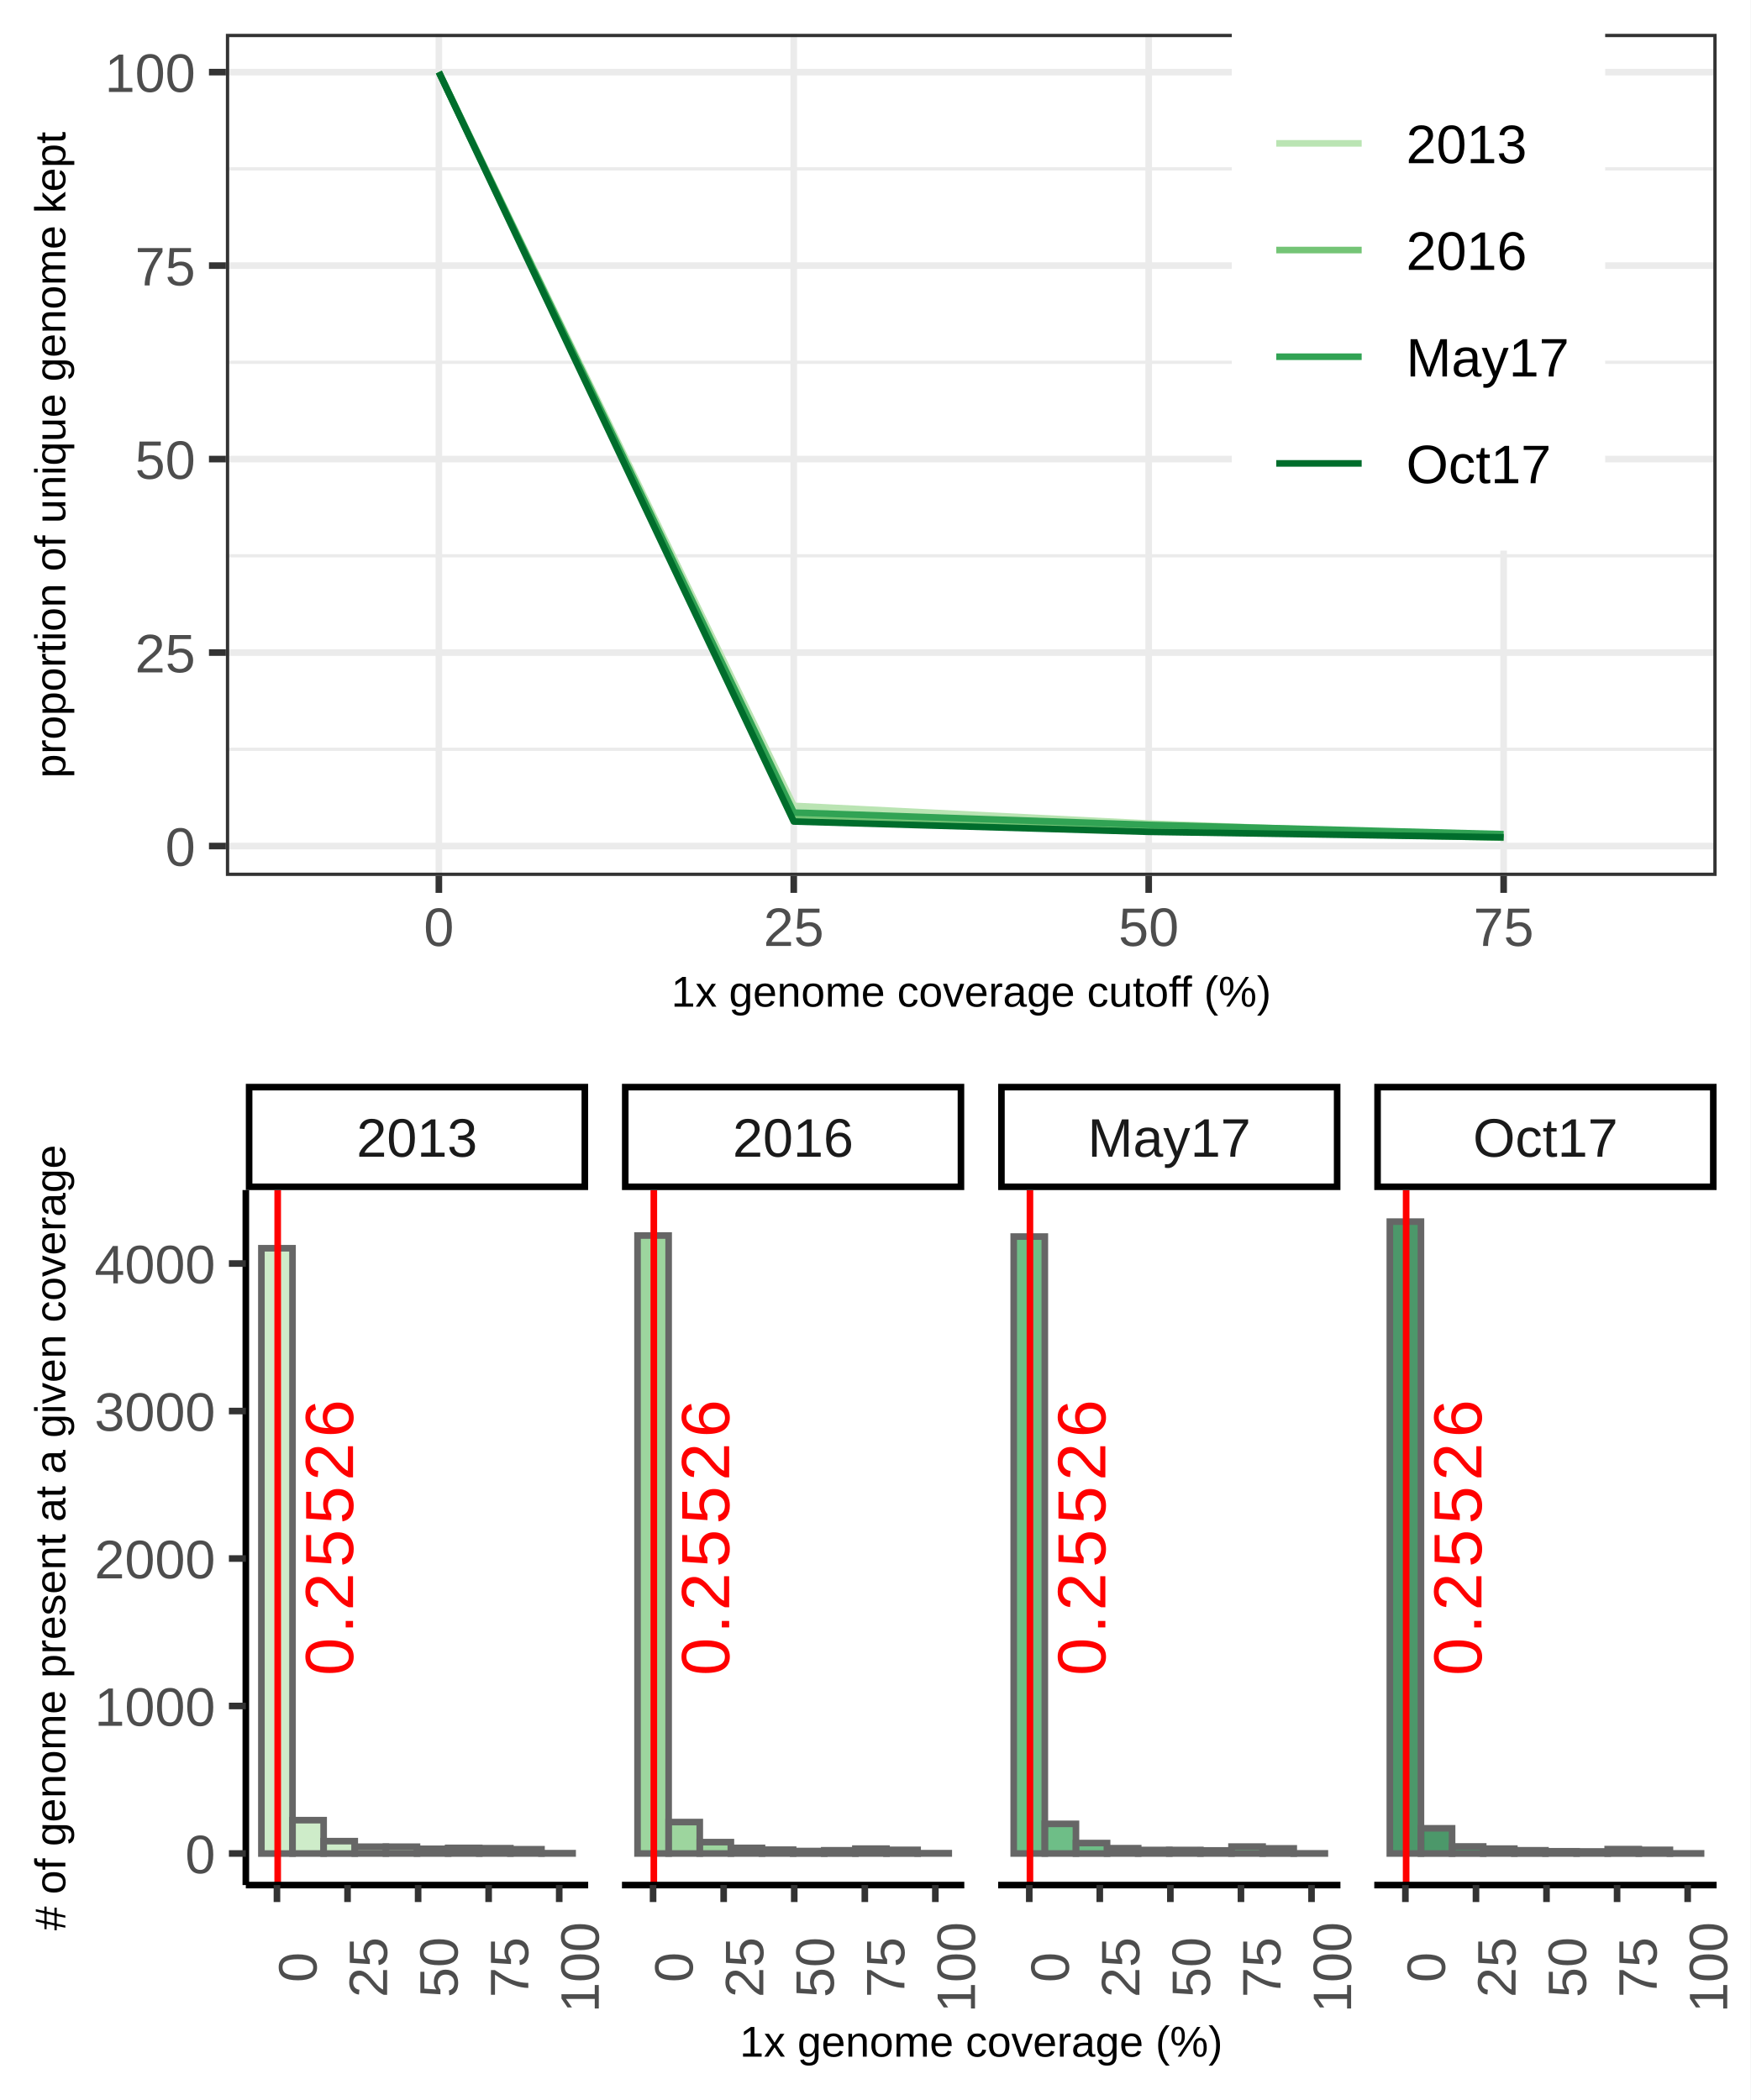
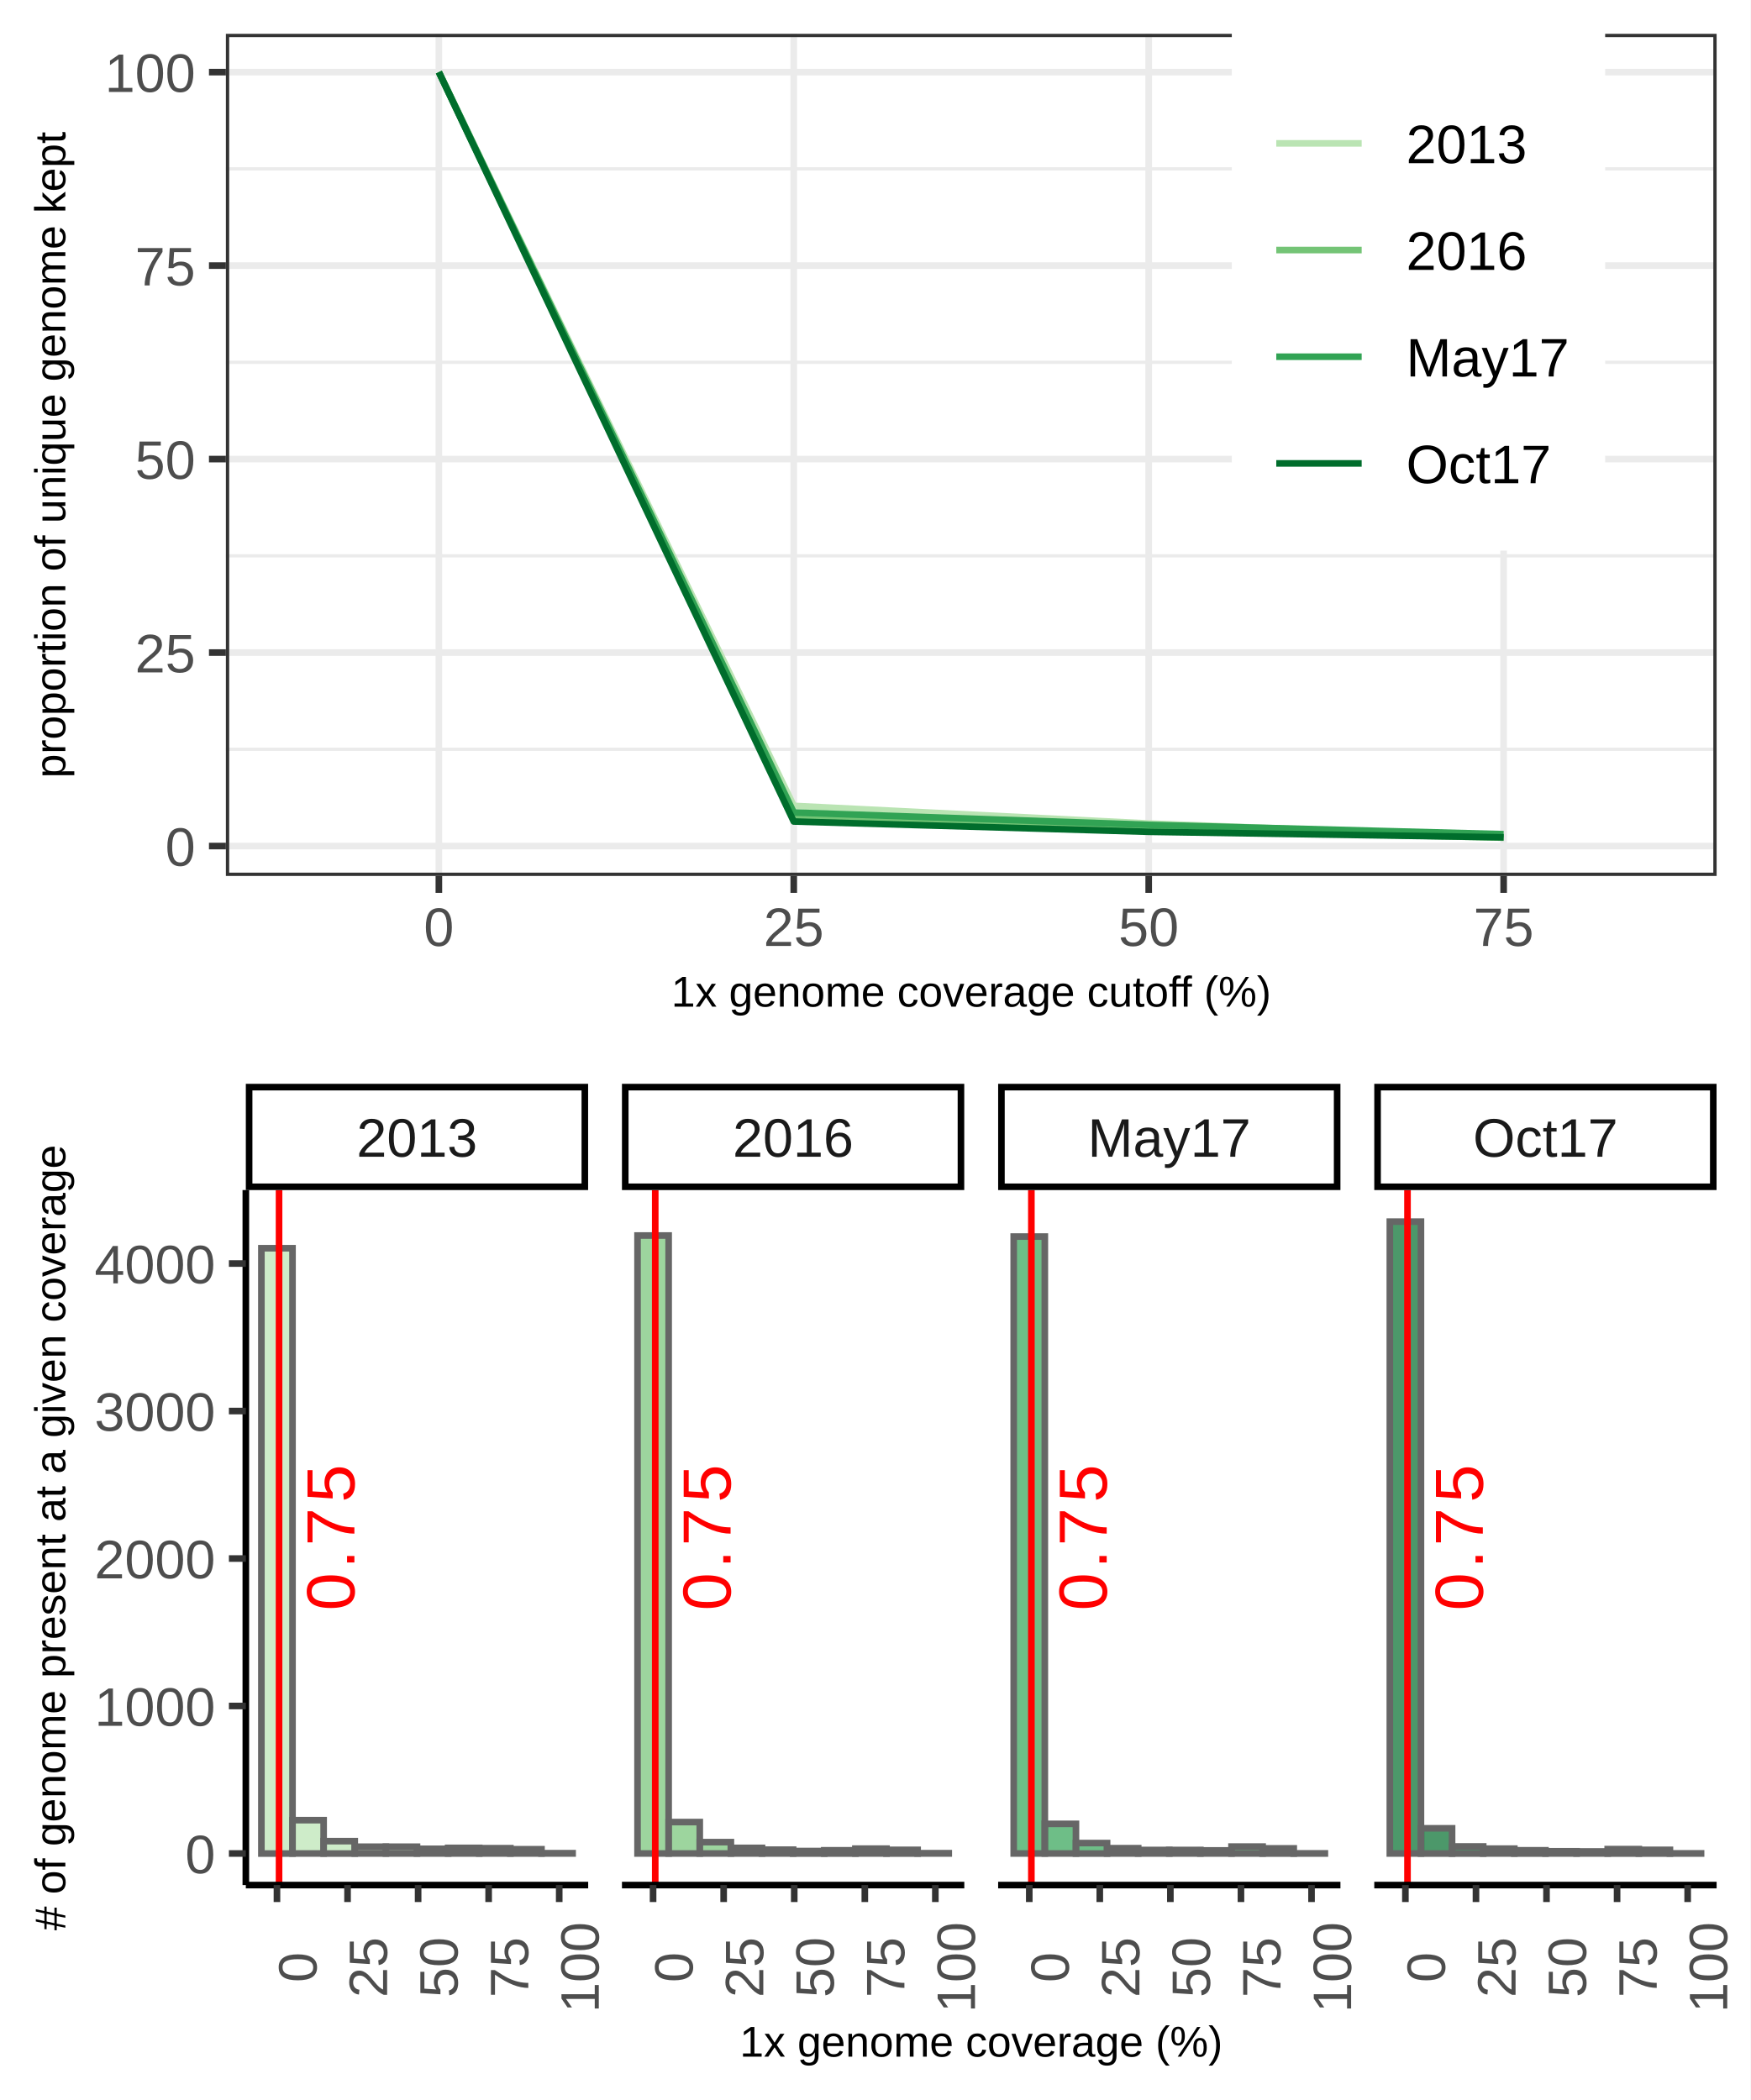
<svg xmlns="http://www.w3.org/2000/svg" class="svglite" width="283.46pt" height="340.16pt" viewBox="0 0 283.46 340.16">
  <defs>
    <style type="text/css">
    .svglite line, .svglite polyline, .svglite polygon, .svglite path, .svglite rect, .svglite circle {
      fill: none;
      stroke: #000000;
      stroke-linecap: round;
      stroke-linejoin: round;
      stroke-miterlimit: 10.00;
    }
    .svglite text {
      white-space: pre;
    }
  </style>
  </defs>
  <rect width="100%" height="100%" style="stroke: none; fill: none;" />
  <defs>
    <clipPath id="cpMC4wMHwyODMuNDZ8MC4wMHwzNDAuMTY=">
      <rect x="0.00" y="0.00" width="283.46" height="340.16" />
    </clipPath>
  </defs>
  <g clip-path="url(#cpMC4wMHwyODMuNDZ8MC4wMHwzNDAuMTY=)">
</g>
  <defs>
    <clipPath id="cpMC4wMHwyODMuNDZ8MC4wMHwxNzAuMDg=">
      <rect x="0" y="0.00" width="283.46" height="170.08" />
    </clipPath>
  </defs>
  <g clip-path="url(#cpMC4wMHwyODMuNDZ8MC4wMHwxNzAuMDg=)">
    <rect x="0" y="-0" width="283.46" height="170.08" style="stroke-width: 1.07; stroke: #FFFFFF; fill: #FFFFFF;" />
  </g>
  <g clip-path="url(#cpMC4wMHwyODMuNDZ8MC4wMHwzNDAuMTY=)">
</g>
  <defs>
    <clipPath id="cpMzYuNTh8Mjc3Ljk5fDUuNDh8MTQxLjg5">
      <rect x="36.58" y="5.48" width="241.41" height="136.41" />
    </clipPath>
  </defs>
  <g clip-path="url(#cpMzYuNTh8Mjc3Ljk5fDUuNDh8MTQxLjg5)">
    <rect x="36.58" y="5.48" width="241.41" height="136.41" style="stroke-width: 1.07; stroke: none; fill: #FFFFFF;" />
    <polyline points="36.58,121.37 277.99,121.37 " style="stroke-width: 0.53; stroke: #EBEBEB; stroke-linecap: butt;" />
    <polyline points="36.58,90.03 277.99,90.03 " style="stroke-width: 0.53; stroke: #EBEBEB; stroke-linecap: butt;" />
    <polyline points="36.58,58.69 277.99,58.69 " style="stroke-width: 0.53; stroke: #EBEBEB; stroke-linecap: butt;" />
    <polyline points="36.58,27.35 277.99,27.35 " style="stroke-width: 0.53; stroke: #EBEBEB; stroke-linecap: butt;" />
    <polyline points="36.58,137.04 277.99,137.04 " style="stroke-width: 1.07; stroke: #EBEBEB; stroke-linecap: butt;" />
    <polyline points="36.58,105.70 277.99,105.70 " style="stroke-width: 1.07; stroke: #EBEBEB; stroke-linecap: butt;" />
    <polyline points="36.58,74.36 277.99,74.36 " style="stroke-width: 1.07; stroke: #EBEBEB; stroke-linecap: butt;" />
    <polyline points="36.58,43.02 277.99,43.02 " style="stroke-width: 1.07; stroke: #EBEBEB; stroke-linecap: butt;" />
    <polyline points="36.58,11.68 277.99,11.68 " style="stroke-width: 1.07; stroke: #EBEBEB; stroke-linecap: butt;" />
    <polyline points="71.07,141.89 71.07,5.48 " style="stroke-width: 1.07; stroke: #EBEBEB; stroke-linecap: butt;" />
    <polyline points="128.54,141.89 128.54,5.48 " style="stroke-width: 1.07; stroke: #EBEBEB; stroke-linecap: butt;" />
    <polyline points="186.02,141.89 186.02,5.48 " style="stroke-width: 1.07; stroke: #EBEBEB; stroke-linecap: butt;" />
    <polyline points="243.50,141.89 243.50,5.48 " style="stroke-width: 1.07; stroke: #EBEBEB; stroke-linecap: butt;" />
    <polyline points="71.07,11.68 128.54,130.53 186.02,133.39 243.50,135.58 " style="stroke-width: 1.07; stroke: #BAE4B3; stroke-linecap: butt;" />
    <polyline points="71.07,11.68 128.54,132.26 186.02,134.39 243.50,135.69 " style="stroke-width: 1.07; stroke: #74C476; stroke-linecap: butt;" />
    <polyline points="71.07,11.68 128.54,131.61 186.02,133.61 243.50,135.12 " style="stroke-width: 1.07; stroke: #31A354; stroke-linecap: butt;" />
    <polyline points="71.07,11.68 128.54,133.07 186.02,134.74 243.50,135.63 " style="stroke-width: 1.07; stroke: #006D2C; stroke-linecap: butt;" />
    <rect x="36.58" y="5.48" width="241.41" height="136.41" style="stroke-width: 1.07; stroke: #333333;" />
  </g>
  <g clip-path="url(#cpMC4wMHwyODMuNDZ8MC4wMHwzNDAuMTY=)">
    <text x="31.65" y="140.25" text-anchor="end" style="font-size: 8.80px;fill: #4D4D4D; font-family: &quot;Liberation Sans&quot;;" textLength="5.59px" lengthAdjust="spacingAndGlyphs">0</text>
    <text x="31.65" y="108.91" text-anchor="end" style="font-size: 8.80px;fill: #4D4D4D; font-family: &quot;Liberation Sans&quot;;" textLength="11.19px" lengthAdjust="spacingAndGlyphs">25</text>
    <text x="31.65" y="77.57" text-anchor="end" style="font-size: 8.80px;fill: #4D4D4D; font-family: &quot;Liberation Sans&quot;;" textLength="11.19px" lengthAdjust="spacingAndGlyphs">50</text>
    <text x="31.65" y="46.23" text-anchor="end" style="font-size: 8.80px;fill: #4D4D4D; font-family: &quot;Liberation Sans&quot;;" textLength="11.19px" lengthAdjust="spacingAndGlyphs">75</text>
    <text x="31.65" y="14.89" text-anchor="end" style="font-size: 8.80px;fill: #4D4D4D; font-family: &quot;Liberation Sans&quot;;" textLength="16.78px" lengthAdjust="spacingAndGlyphs">100</text>
    <polyline points="33.84,137.04 36.58,137.04 " style="stroke-width: 1.07; stroke: #333333; stroke-linecap: butt;" />
    <polyline points="33.84,105.70 36.58,105.70 " style="stroke-width: 1.07; stroke: #333333; stroke-linecap: butt;" />
    <polyline points="33.84,74.36 36.58,74.36 " style="stroke-width: 1.07; stroke: #333333; stroke-linecap: butt;" />
    <polyline points="33.84,43.02 36.58,43.02 " style="stroke-width: 1.07; stroke: #333333; stroke-linecap: butt;" />
    <polyline points="33.84,11.68 36.58,11.68 " style="stroke-width: 1.07; stroke: #333333; stroke-linecap: butt;" />
    <polyline points="71.07,144.63 71.07,141.89 " style="stroke-width: 1.07; stroke: #333333; stroke-linecap: butt;" />
    <polyline points="128.54,144.63 128.54,141.89 " style="stroke-width: 1.07; stroke: #333333; stroke-linecap: butt;" />
    <polyline points="186.02,144.63 186.02,141.89 " style="stroke-width: 1.07; stroke: #333333; stroke-linecap: butt;" />
    <polyline points="243.50,144.63 243.50,141.89 " style="stroke-width: 1.07; stroke: #333333; stroke-linecap: butt;" />
    <text x="71.07" y="153.23" text-anchor="middle" style="font-size: 8.80px;fill: #4D4D4D; font-family: &quot;Liberation Sans&quot;;" textLength="5.59px" lengthAdjust="spacingAndGlyphs">0</text>
    <text x="128.54" y="153.23" text-anchor="middle" style="font-size: 8.80px;fill: #4D4D4D; font-family: &quot;Liberation Sans&quot;;" textLength="11.19px" lengthAdjust="spacingAndGlyphs">25</text>
    <text x="186.02" y="153.23" text-anchor="middle" style="font-size: 8.80px;fill: #4D4D4D; font-family: &quot;Liberation Sans&quot;;" textLength="11.19px" lengthAdjust="spacingAndGlyphs">50</text>
    <text x="243.50" y="153.23" text-anchor="middle" style="font-size: 8.80px;fill: #4D4D4D; font-family: &quot;Liberation Sans&quot;;" textLength="11.19px" lengthAdjust="spacingAndGlyphs">75</text>
    <text x="157.28" y="163.06" text-anchor="middle" style="font-size: 7.00px; font-family: &quot;Liberation Sans&quot;;" textLength="110.92px" lengthAdjust="spacingAndGlyphs">1x genome coverage cutoff (%)</text>
    <text transform="translate(10.58,73.68) rotate(-90)" text-anchor="middle" style="font-size: 7.00px; font-family: &quot;Liberation Sans&quot;;" textLength="120.00px" lengthAdjust="spacingAndGlyphs">proportion of unique genome kept</text>
    <rect x="199.48" y="3.62" width="60.46" height="85.56" style="stroke-width: 1.07; stroke: none; fill: #FFFFFF;" />
    <rect x="204.95" y="14.58" width="17.28" height="17.28" style="stroke-width: 1.07; stroke: none; fill: #FFFFFF;" />
    <line x1="206.68" y1="23.22" x2="220.51" y2="23.22" style="stroke-width: 1.07; stroke: #BAE4B3; stroke-linecap: butt;" />
    <rect x="204.95" y="31.86" width="17.28" height="17.28" style="stroke-width: 1.07; stroke: none; fill: #FFFFFF;" />
    <line x1="206.68" y1="40.50" x2="220.51" y2="40.50" style="stroke-width: 1.07; stroke: #74C476; stroke-linecap: butt;" />
    <rect x="204.95" y="49.14" width="17.28" height="17.28" style="stroke-width: 1.07; stroke: none; fill: #FFFFFF;" />
    <line x1="206.68" y1="57.78" x2="220.51" y2="57.78" style="stroke-width: 1.07; stroke: #31A354; stroke-linecap: butt;" />
    <rect x="204.95" y="66.42" width="17.28" height="17.28" style="stroke-width: 1.07; stroke: none; fill: #FFFFFF;" />
    <line x1="206.68" y1="75.06" x2="220.51" y2="75.06" style="stroke-width: 1.07; stroke: #006D2C; stroke-linecap: butt;" />
    <text x="227.71" y="26.43" style="font-size: 8.80px; font-family: &quot;Liberation Sans&quot;;" textLength="22.38px" lengthAdjust="spacingAndGlyphs">2013</text>
    <text x="227.71" y="43.71" style="font-size: 8.80px; font-family: &quot;Liberation Sans&quot;;" textLength="22.38px" lengthAdjust="spacingAndGlyphs">2016</text>
    <text x="227.71" y="60.99" style="font-size: 8.80px; font-family: &quot;Liberation Sans&quot;;" textLength="29.38px" lengthAdjust="spacingAndGlyphs">May17</text>
    <text x="227.71" y="78.27" style="font-size: 8.80px; font-family: &quot;Liberation Sans&quot;;" textLength="26.40px" lengthAdjust="spacingAndGlyphs">Oct17</text>
  </g>
  <defs>
    <clipPath id="cpMC4wMHwyODMuNDZ8MTcwLjA4fDM0MC4xNg==">
      <rect x="0" y="170.08" width="283.46" height="170.08" />
    </clipPath>
  </defs>
  <g clip-path="url(#cpMC4wMHwyODMuNDZ8MTcwLjA4fDM0MC4xNg==)">
    <rect x="0" y="170.08" width="283.46" height="170.08" style="stroke-width: 1.07; stroke: #FFFFFF; fill: #FFFFFF;" />
  </g>
  <g clip-path="url(#cpMC4wMHwyODMuNDZ8MC4wMHwzNDAuMTY=)">
</g>
  <defs>
    <clipPath id="cpMzkuODF8OTUuMjV8MTkyLjc3fDMwNS4zNQ==">
      <rect x="39.81" y="192.77" width="55.43" height="112.58" />
    </clipPath>
  </defs>
  <g clip-path="url(#cpMzkuODF8OTUuMjV8MTkyLjc3fDMwNS4zNQ==)">
    <rect x="39.81" y="192.77" width="55.43" height="112.58" style="stroke-width: 1.07; stroke: none; fill: #FFFFFF;" />
    <rect x="42.33" y="202.19" width="5.04" height="98.05" style="stroke-width: 1.07; stroke: #666666; stroke-linecap: butt; stroke-linejoin: miter; fill: #BAE4B3; fill-opacity: 0.70;" />
    <rect x="47.37" y="294.83" width="5.04" height="5.40" style="stroke-width: 1.07; stroke: #666666; stroke-linecap: butt; stroke-linejoin: miter; fill: #BAE4B3; fill-opacity: 0.70;" />
    <rect x="52.41" y="298.23" width="5.04" height="2.01" style="stroke-width: 1.07; stroke: #666666; stroke-linecap: butt; stroke-linejoin: miter; fill: #BAE4B3; fill-opacity: 0.70;" />
    <rect x="57.45" y="299.13" width="5.04" height="1.10" style="stroke-width: 1.07; stroke: #666666; stroke-linecap: butt; stroke-linejoin: miter; fill: #BAE4B3; fill-opacity: 0.70;" />
    <rect x="62.49" y="299.13" width="5.04" height="1.10" style="stroke-width: 1.07; stroke: #666666; stroke-linecap: butt; stroke-linejoin: miter; fill: #BAE4B3; fill-opacity: 0.70;" />
    <rect x="67.53" y="299.47" width="5.04" height="0.76" style="stroke-width: 1.07; stroke: #666666; stroke-linecap: butt; stroke-linejoin: miter; fill: #BAE4B3; fill-opacity: 0.70;" />
    <rect x="72.57" y="299.32" width="5.04" height="0.91" style="stroke-width: 1.07; stroke: #666666; stroke-linecap: butt; stroke-linejoin: miter; fill: #BAE4B3; fill-opacity: 0.70;" />
    <rect x="77.61" y="299.37" width="5.04" height="0.86" style="stroke-width: 1.07; stroke: #666666; stroke-linecap: butt; stroke-linejoin: miter; fill: #BAE4B3; fill-opacity: 0.70;" />
    <rect x="82.65" y="299.54" width="5.04" height="0.69" style="stroke-width: 1.07; stroke: #666666; stroke-linecap: butt; stroke-linejoin: miter; fill: #BAE4B3; fill-opacity: 0.70;" />
    <rect x="87.69" y="300.18" width="5.04" height="0.048" style="stroke-width: 1.07; stroke: #666666; stroke-linecap: butt; stroke-linejoin: miter; fill: #BAE4B3; fill-opacity: 0.70;" />
-     <polyline points="44.97,305.35 44.97,192.77 " style="stroke-width: 1.07; stroke: #FF0000; stroke-linecap: butt;" />
-     <text transform="translate(57.17,268.36) rotate(-90)" text-anchor="middle" style="font-size: 11.04px;fill: #FF0000; font-family: &quot;Liberation Sans&quot;;" textLength="7.02px" lengthAdjust="spacingAndGlyphs">0</text>
-     <text transform="translate(57.17,263.09) rotate(-90)" text-anchor="middle" style="font-size: 11.04px;fill: #FF0000; font-family: &quot;Liberation Sans&quot;;" textLength="3.51px" lengthAdjust="spacingAndGlyphs">.</text>
-     <text transform="translate(57.17,257.84) rotate(-90)" text-anchor="middle" style="font-size: 11.04px;fill: #FF0000; font-family: &quot;Liberation Sans&quot;;" textLength="7.02px" lengthAdjust="spacingAndGlyphs">2</text>
-     <text transform="translate(57.17,250.82) rotate(-90)" text-anchor="middle" style="font-size: 11.04px;fill: #FF0000; font-family: &quot;Liberation Sans&quot;;" textLength="7.02px" lengthAdjust="spacingAndGlyphs">5</text>
-     <text transform="translate(57.17,243.81) rotate(-90)" text-anchor="middle" style="font-size: 11.04px;fill: #FF0000; font-family: &quot;Liberation Sans&quot;;" textLength="7.02px" lengthAdjust="spacingAndGlyphs">5</text>
-     <text transform="translate(57.17,236.79) rotate(-90)" text-anchor="middle" style="font-size: 11.04px;fill: #FF0000; font-family: &quot;Liberation Sans&quot;;" textLength="7.02px" lengthAdjust="spacingAndGlyphs">2</text>
-     <text transform="translate(57.17,229.78) rotate(-90)" text-anchor="middle" style="font-size: 11.04px;fill: #FF0000; font-family: &quot;Liberation Sans&quot;;" textLength="7.02px" lengthAdjust="spacingAndGlyphs">6</text>
+     <polyline points="45.19,305.35 45.19,192.77 " style="stroke-width: 1.07; stroke: #FF0000; stroke-linecap: butt;" />
+     <text transform="translate(57.39,257.83) rotate(-90)" text-anchor="middle" style="font-size: 11.04px;fill: #FF0000; font-family: &quot;Liberation Sans&quot;;" textLength="7.02px" lengthAdjust="spacingAndGlyphs">0</text>
+     <text transform="translate(57.39,252.57) rotate(-90)" text-anchor="middle" style="font-size: 11.04px;fill: #FF0000; font-family: &quot;Liberation Sans&quot;;" textLength="3.51px" lengthAdjust="spacingAndGlyphs">.</text>
+     <text transform="translate(57.39,247.32) rotate(-90)" text-anchor="middle" style="font-size: 11.04px;fill: #FF0000; font-family: &quot;Liberation Sans&quot;;" textLength="7.02px" lengthAdjust="spacingAndGlyphs">7</text>
+     <text transform="translate(57.39,240.30) rotate(-90)" text-anchor="middle" style="font-size: 11.04px;fill: #FF0000; font-family: &quot;Liberation Sans&quot;;" textLength="7.02px" lengthAdjust="spacingAndGlyphs">5</text>
  </g>
  <g clip-path="url(#cpMC4wMHwyODMuNDZ8MC4wMHwzNDAuMTY=)">
</g>
  <defs>
    <clipPath id="cpMTAwLjcyfDE1Ni4xNnwxOTIuNzd8MzA1LjM1">
      <rect x="100.72" y="192.77" width="55.43" height="112.58" />
    </clipPath>
  </defs>
  <g clip-path="url(#cpMTAwLjcyfDE1Ni4xNnwxOTIuNzd8MzA1LjM1)">
    <rect x="100.72" y="192.77" width="55.43" height="112.58" style="stroke-width: 1.07; stroke: none; fill: #FFFFFF;" />
    <rect x="103.24" y="200.13" width="5.04" height="100.10" style="stroke-width: 1.07; stroke: #666666; stroke-linecap: butt; stroke-linejoin: miter; fill: #74C476; fill-opacity: 0.70;" />
    <rect x="108.28" y="295.14" width="5.04" height="5.09" style="stroke-width: 1.07; stroke: #666666; stroke-linecap: butt; stroke-linejoin: miter; fill: #74C476; fill-opacity: 0.70;" />
    <rect x="113.32" y="298.39" width="5.04" height="1.84" style="stroke-width: 1.07; stroke: #666666; stroke-linecap: butt; stroke-linejoin: miter; fill: #74C476; fill-opacity: 0.70;" />
    <rect x="118.36" y="299.32" width="5.04" height="0.91" style="stroke-width: 1.07; stroke: #666666; stroke-linecap: butt; stroke-linejoin: miter; fill: #74C476; fill-opacity: 0.70;" />
    <rect x="123.40" y="299.61" width="5.04" height="0.62" style="stroke-width: 1.07; stroke: #666666; stroke-linecap: butt; stroke-linejoin: miter; fill: #74C476; fill-opacity: 0.70;" />
    <rect x="128.44" y="299.83" width="5.04" height="0.41" style="stroke-width: 1.07; stroke: #666666; stroke-linecap: butt; stroke-linejoin: miter; fill: #74C476; fill-opacity: 0.70;" />
    <rect x="133.48" y="299.71" width="5.04" height="0.53" style="stroke-width: 1.07; stroke: #666666; stroke-linecap: butt; stroke-linejoin: miter; fill: #74C476; fill-opacity: 0.70;" />
    <rect x="138.52" y="299.44" width="5.04" height="0.79" style="stroke-width: 1.07; stroke: #666666; stroke-linecap: butt; stroke-linejoin: miter; fill: #74C476; fill-opacity: 0.70;" />
    <rect x="143.56" y="299.64" width="5.04" height="0.60" style="stroke-width: 1.07; stroke: #666666; stroke-linecap: butt; stroke-linejoin: miter; fill: #74C476; fill-opacity: 0.70;" />
    <rect x="148.60" y="300.18" width="5.04" height="0.048" style="stroke-width: 1.07; stroke: #666666; stroke-linecap: butt; stroke-linejoin: miter; fill: #74C476; fill-opacity: 0.70;" />
-     <polyline points="105.88,305.35 105.88,192.77 " style="stroke-width: 1.07; stroke: #FF0000; stroke-linecap: butt;" />
-     <text transform="translate(118.08,268.36) rotate(-90)" text-anchor="middle" style="font-size: 11.04px;fill: #FF0000; font-family: &quot;Liberation Sans&quot;;" textLength="7.02px" lengthAdjust="spacingAndGlyphs">0</text>
-     <text transform="translate(118.08,263.09) rotate(-90)" text-anchor="middle" style="font-size: 11.04px;fill: #FF0000; font-family: &quot;Liberation Sans&quot;;" textLength="3.51px" lengthAdjust="spacingAndGlyphs">.</text>
-     <text transform="translate(118.08,257.84) rotate(-90)" text-anchor="middle" style="font-size: 11.04px;fill: #FF0000; font-family: &quot;Liberation Sans&quot;;" textLength="7.02px" lengthAdjust="spacingAndGlyphs">2</text>
-     <text transform="translate(118.08,250.82) rotate(-90)" text-anchor="middle" style="font-size: 11.04px;fill: #FF0000; font-family: &quot;Liberation Sans&quot;;" textLength="7.02px" lengthAdjust="spacingAndGlyphs">5</text>
-     <text transform="translate(118.08,243.81) rotate(-90)" text-anchor="middle" style="font-size: 11.04px;fill: #FF0000; font-family: &quot;Liberation Sans&quot;;" textLength="7.02px" lengthAdjust="spacingAndGlyphs">5</text>
-     <text transform="translate(118.08,236.79) rotate(-90)" text-anchor="middle" style="font-size: 11.04px;fill: #FF0000; font-family: &quot;Liberation Sans&quot;;" textLength="7.02px" lengthAdjust="spacingAndGlyphs">2</text>
-     <text transform="translate(118.08,229.78) rotate(-90)" text-anchor="middle" style="font-size: 11.04px;fill: #FF0000; font-family: &quot;Liberation Sans&quot;;" textLength="7.02px" lengthAdjust="spacingAndGlyphs">6</text>
+     <polyline points="106.11,305.35 106.11,192.77 " style="stroke-width: 1.07; stroke: #FF0000; stroke-linecap: butt;" />
+     <text transform="translate(118.31,257.83) rotate(-90)" text-anchor="middle" style="font-size: 11.04px;fill: #FF0000; font-family: &quot;Liberation Sans&quot;;" textLength="7.02px" lengthAdjust="spacingAndGlyphs">0</text>
+     <text transform="translate(118.31,252.57) rotate(-90)" text-anchor="middle" style="font-size: 11.04px;fill: #FF0000; font-family: &quot;Liberation Sans&quot;;" textLength="3.51px" lengthAdjust="spacingAndGlyphs">.</text>
+     <text transform="translate(118.31,247.32) rotate(-90)" text-anchor="middle" style="font-size: 11.04px;fill: #FF0000; font-family: &quot;Liberation Sans&quot;;" textLength="7.02px" lengthAdjust="spacingAndGlyphs">7</text>
+     <text transform="translate(118.31,240.30) rotate(-90)" text-anchor="middle" style="font-size: 11.04px;fill: #FF0000; font-family: &quot;Liberation Sans&quot;;" textLength="7.02px" lengthAdjust="spacingAndGlyphs">5</text>
  </g>
  <g clip-path="url(#cpMC4wMHwyODMuNDZ8MC4wMHwzNDAuMTY=)">
</g>
  <defs>
    <clipPath id="cpMTYxLjY0fDIxNy4wN3wxOTIuNzd8MzA1LjM1">
      <rect x="161.64" y="192.77" width="55.43" height="112.58" />
    </clipPath>
  </defs>
  <g clip-path="url(#cpMTYxLjY0fDIxNy4wN3wxOTIuNzd8MzA1LjM1)">
    <rect x="161.64" y="192.77" width="55.43" height="112.58" style="stroke-width: 1.07; stroke: none; fill: #FFFFFF;" />
    <rect x="164.16" y="200.30" width="5.04" height="99.93" style="stroke-width: 1.07; stroke: #666666; stroke-linecap: butt; stroke-linejoin: miter; fill: #31A354; fill-opacity: 0.70;" />
    <rect x="169.20" y="295.43" width="5.04" height="4.80" style="stroke-width: 1.07; stroke: #666666; stroke-linecap: butt; stroke-linejoin: miter; fill: #31A354; fill-opacity: 0.70;" />
    <rect x="174.24" y="298.54" width="5.04" height="1.70" style="stroke-width: 1.07; stroke: #666666; stroke-linecap: butt; stroke-linejoin: miter; fill: #31A354; fill-opacity: 0.70;" />
    <rect x="179.28" y="299.37" width="5.04" height="0.86" style="stroke-width: 1.07; stroke: #666666; stroke-linecap: butt; stroke-linejoin: miter; fill: #31A354; fill-opacity: 0.70;" />
    <rect x="184.32" y="299.66" width="5.04" height="0.57" style="stroke-width: 1.07; stroke: #666666; stroke-linecap: butt; stroke-linejoin: miter; fill: #31A354; fill-opacity: 0.70;" />
    <rect x="189.35" y="299.66" width="5.04" height="0.57" style="stroke-width: 1.07; stroke: #666666; stroke-linecap: butt; stroke-linejoin: miter; fill: #31A354; fill-opacity: 0.70;" />
    <rect x="194.39" y="299.73" width="5.04" height="0.50" style="stroke-width: 1.07; stroke: #666666; stroke-linecap: butt; stroke-linejoin: miter; fill: #31A354; fill-opacity: 0.70;" />
    <rect x="199.43" y="299.11" width="5.04" height="1.12" style="stroke-width: 1.07; stroke: #666666; stroke-linecap: butt; stroke-linejoin: miter; fill: #31A354; fill-opacity: 0.70;" />
    <rect x="204.47" y="299.40" width="5.04" height="0.84" style="stroke-width: 1.07; stroke: #666666; stroke-linecap: butt; stroke-linejoin: miter; fill: #31A354; fill-opacity: 0.70;" />
    <rect x="209.51" y="300.21" width="5.04" height="0.024" style="stroke-width: 1.07; stroke: #666666; stroke-linecap: butt; stroke-linejoin: miter; fill: #31A354; fill-opacity: 0.70;" />
-     <polyline points="166.79,305.35 166.79,192.77 " style="stroke-width: 1.07; stroke: #FF0000; stroke-linecap: butt;" />
-     <text transform="translate(179.00,268.36) rotate(-90)" text-anchor="middle" style="font-size: 11.04px;fill: #FF0000; font-family: &quot;Liberation Sans&quot;;" textLength="7.02px" lengthAdjust="spacingAndGlyphs">0</text>
-     <text transform="translate(179.00,263.09) rotate(-90)" text-anchor="middle" style="font-size: 11.04px;fill: #FF0000; font-family: &quot;Liberation Sans&quot;;" textLength="3.51px" lengthAdjust="spacingAndGlyphs">.</text>
-     <text transform="translate(179.00,257.84) rotate(-90)" text-anchor="middle" style="font-size: 11.04px;fill: #FF0000; font-family: &quot;Liberation Sans&quot;;" textLength="7.02px" lengthAdjust="spacingAndGlyphs">2</text>
-     <text transform="translate(179.00,250.82) rotate(-90)" text-anchor="middle" style="font-size: 11.04px;fill: #FF0000; font-family: &quot;Liberation Sans&quot;;" textLength="7.02px" lengthAdjust="spacingAndGlyphs">5</text>
-     <text transform="translate(179.00,243.81) rotate(-90)" text-anchor="middle" style="font-size: 11.04px;fill: #FF0000; font-family: &quot;Liberation Sans&quot;;" textLength="7.02px" lengthAdjust="spacingAndGlyphs">5</text>
-     <text transform="translate(179.00,236.79) rotate(-90)" text-anchor="middle" style="font-size: 11.04px;fill: #FF0000; font-family: &quot;Liberation Sans&quot;;" textLength="7.02px" lengthAdjust="spacingAndGlyphs">2</text>
-     <text transform="translate(179.00,229.78) rotate(-90)" text-anchor="middle" style="font-size: 11.04px;fill: #FF0000; font-family: &quot;Liberation Sans&quot;;" textLength="7.02px" lengthAdjust="spacingAndGlyphs">6</text>
+     <polyline points="167.02,305.35 167.02,192.77 " style="stroke-width: 1.07; stroke: #FF0000; stroke-linecap: butt;" />
+     <text transform="translate(179.22,257.83) rotate(-90)" text-anchor="middle" style="font-size: 11.04px;fill: #FF0000; font-family: &quot;Liberation Sans&quot;;" textLength="7.02px" lengthAdjust="spacingAndGlyphs">0</text>
+     <text transform="translate(179.22,252.57) rotate(-90)" text-anchor="middle" style="font-size: 11.04px;fill: #FF0000; font-family: &quot;Liberation Sans&quot;;" textLength="3.51px" lengthAdjust="spacingAndGlyphs">.</text>
+     <text transform="translate(179.22,247.32) rotate(-90)" text-anchor="middle" style="font-size: 11.04px;fill: #FF0000; font-family: &quot;Liberation Sans&quot;;" textLength="7.02px" lengthAdjust="spacingAndGlyphs">7</text>
+     <text transform="translate(179.22,240.30) rotate(-90)" text-anchor="middle" style="font-size: 11.04px;fill: #FF0000; font-family: &quot;Liberation Sans&quot;;" textLength="7.02px" lengthAdjust="spacingAndGlyphs">5</text>
  </g>
  <g clip-path="url(#cpMC4wMHwyODMuNDZ8MC4wMHwzNDAuMTY=)">
</g>
  <defs>
    <clipPath id="cpMjIyLjU1fDI3Ny45OXwxOTIuNzd8MzA1LjM1">
      <rect x="222.55" y="192.77" width="55.43" height="112.58" />
    </clipPath>
  </defs>
  <g clip-path="url(#cpMjIyLjU1fDI3Ny45OXwxOTIuNzd8MzA1LjM1)">
    <rect x="222.55" y="192.77" width="55.43" height="112.58" style="stroke-width: 1.07; stroke: none; fill: #FFFFFF;" />
    <rect x="225.07" y="197.88" width="5.04" height="102.35" style="stroke-width: 1.07; stroke: #666666; stroke-linecap: butt; stroke-linejoin: miter; fill: #006D2C; fill-opacity: 0.70;" />
    <rect x="230.11" y="296.15" width="5.04" height="4.09" style="stroke-width: 1.07; stroke: #666666; stroke-linecap: butt; stroke-linejoin: miter; fill: #006D2C; fill-opacity: 0.70;" />
    <rect x="235.15" y="299.09" width="5.04" height="1.15" style="stroke-width: 1.07; stroke: #666666; stroke-linecap: butt; stroke-linejoin: miter; fill: #006D2C; fill-opacity: 0.70;" />
    <rect x="240.19" y="299.44" width="5.04" height="0.79" style="stroke-width: 1.07; stroke: #666666; stroke-linecap: butt; stroke-linejoin: miter; fill: #006D2C; fill-opacity: 0.70;" />
    <rect x="245.23" y="299.71" width="5.04" height="0.53" style="stroke-width: 1.07; stroke: #666666; stroke-linecap: butt; stroke-linejoin: miter; fill: #006D2C; fill-opacity: 0.70;" />
    <rect x="250.27" y="299.87" width="5.04" height="0.36" style="stroke-width: 1.07; stroke: #666666; stroke-linecap: butt; stroke-linejoin: miter; fill: #006D2C; fill-opacity: 0.70;" />
    <rect x="255.31" y="299.90" width="5.04" height="0.33" style="stroke-width: 1.07; stroke: #666666; stroke-linecap: butt; stroke-linejoin: miter; fill: #006D2C; fill-opacity: 0.70;" />
    <rect x="260.35" y="299.52" width="5.04" height="0.72" style="stroke-width: 1.07; stroke: #666666; stroke-linecap: butt; stroke-linejoin: miter; fill: #006D2C; fill-opacity: 0.70;" />
    <rect x="265.39" y="299.64" width="5.04" height="0.60" style="stroke-width: 1.07; stroke: #666666; stroke-linecap: butt; stroke-linejoin: miter; fill: #006D2C; fill-opacity: 0.70;" />
    <rect x="270.43" y="300.21" width="5.04" height="0.024" style="stroke-width: 1.07; stroke: #666666; stroke-linecap: butt; stroke-linejoin: miter; fill: #006D2C; fill-opacity: 0.70;" />
-     <polyline points="227.71,305.35 227.71,192.77 " style="stroke-width: 1.07; stroke: #FF0000; stroke-linecap: butt;" />
-     <text transform="translate(239.91,268.36) rotate(-90)" text-anchor="middle" style="font-size: 11.04px;fill: #FF0000; font-family: &quot;Liberation Sans&quot;;" textLength="7.02px" lengthAdjust="spacingAndGlyphs">0</text>
-     <text transform="translate(239.91,263.09) rotate(-90)" text-anchor="middle" style="font-size: 11.04px;fill: #FF0000; font-family: &quot;Liberation Sans&quot;;" textLength="3.51px" lengthAdjust="spacingAndGlyphs">.</text>
-     <text transform="translate(239.91,257.84) rotate(-90)" text-anchor="middle" style="font-size: 11.04px;fill: #FF0000; font-family: &quot;Liberation Sans&quot;;" textLength="7.02px" lengthAdjust="spacingAndGlyphs">2</text>
-     <text transform="translate(239.91,250.82) rotate(-90)" text-anchor="middle" style="font-size: 11.04px;fill: #FF0000; font-family: &quot;Liberation Sans&quot;;" textLength="7.02px" lengthAdjust="spacingAndGlyphs">5</text>
-     <text transform="translate(239.91,243.81) rotate(-90)" text-anchor="middle" style="font-size: 11.04px;fill: #FF0000; font-family: &quot;Liberation Sans&quot;;" textLength="7.02px" lengthAdjust="spacingAndGlyphs">5</text>
-     <text transform="translate(239.91,236.79) rotate(-90)" text-anchor="middle" style="font-size: 11.04px;fill: #FF0000; font-family: &quot;Liberation Sans&quot;;" textLength="7.02px" lengthAdjust="spacingAndGlyphs">2</text>
-     <text transform="translate(239.91,229.78) rotate(-90)" text-anchor="middle" style="font-size: 11.04px;fill: #FF0000; font-family: &quot;Liberation Sans&quot;;" textLength="7.02px" lengthAdjust="spacingAndGlyphs">6</text>
+     <polyline points="227.93,305.35 227.93,192.77 " style="stroke-width: 1.07; stroke: #FF0000; stroke-linecap: butt;" />
+     <text transform="translate(240.13,257.83) rotate(-90)" text-anchor="middle" style="font-size: 11.04px;fill: #FF0000; font-family: &quot;Liberation Sans&quot;;" textLength="7.02px" lengthAdjust="spacingAndGlyphs">0</text>
+     <text transform="translate(240.13,252.57) rotate(-90)" text-anchor="middle" style="font-size: 11.04px;fill: #FF0000; font-family: &quot;Liberation Sans&quot;;" textLength="3.51px" lengthAdjust="spacingAndGlyphs">.</text>
+     <text transform="translate(240.13,247.32) rotate(-90)" text-anchor="middle" style="font-size: 11.04px;fill: #FF0000; font-family: &quot;Liberation Sans&quot;;" textLength="7.02px" lengthAdjust="spacingAndGlyphs">7</text>
+     <text transform="translate(240.13,240.30) rotate(-90)" text-anchor="middle" style="font-size: 11.04px;fill: #FF0000; font-family: &quot;Liberation Sans&quot;;" textLength="7.02px" lengthAdjust="spacingAndGlyphs">5</text>
  </g>
  <g clip-path="url(#cpMC4wMHwyODMuNDZ8MC4wMHwzNDAuMTY=)">
</g>
  <defs>
    <clipPath id="cpMzkuODF8OTUuMjV8MTc1LjU2fDE5Mi43Nw==">
      <rect x="39.81" y="175.56" width="55.43" height="17.21" />
    </clipPath>
  </defs>
  <g clip-path="url(#cpMzkuODF8OTUuMjV8MTc1LjU2fDE5Mi43Nw==)">
    <rect x="39.81" y="175.56" width="55.43" height="17.21" style="stroke-width: 2.13; fill: #FFFFFF;" />
    <text x="67.53" y="187.37" text-anchor="middle" style="font-size: 8.80px;fill: #1A1A1A; font-family: &quot;Liberation Sans&quot;;" textLength="22.38px" lengthAdjust="spacingAndGlyphs">2013</text>
  </g>
  <g clip-path="url(#cpMC4wMHwyODMuNDZ8MC4wMHwzNDAuMTY=)">
</g>
  <defs>
    <clipPath id="cpMTAwLjcyfDE1Ni4xNnwxNzUuNTZ8MTkyLjc3">
      <rect x="100.72" y="175.56" width="55.43" height="17.21" />
    </clipPath>
  </defs>
  <g clip-path="url(#cpMTAwLjcyfDE1Ni4xNnwxNzUuNTZ8MTkyLjc3)">
    <rect x="100.72" y="175.56" width="55.43" height="17.21" style="stroke-width: 2.13; fill: #FFFFFF;" />
    <text x="128.44" y="187.37" text-anchor="middle" style="font-size: 8.80px;fill: #1A1A1A; font-family: &quot;Liberation Sans&quot;;" textLength="22.38px" lengthAdjust="spacingAndGlyphs">2016</text>
  </g>
  <g clip-path="url(#cpMC4wMHwyODMuNDZ8MC4wMHwzNDAuMTY=)">
</g>
  <defs>
    <clipPath id="cpMTYxLjY0fDIxNy4wN3wxNzUuNTZ8MTkyLjc3">
      <rect x="161.64" y="175.56" width="55.43" height="17.21" />
    </clipPath>
  </defs>
  <g clip-path="url(#cpMTYxLjY0fDIxNy4wN3wxNzUuNTZ8MTkyLjc3)">
    <rect x="161.64" y="175.56" width="55.43" height="17.21" style="stroke-width: 2.13; fill: #FFFFFF;" />
    <text x="189.35" y="187.37" text-anchor="middle" style="font-size: 8.80px;fill: #1A1A1A; font-family: &quot;Liberation Sans&quot;;" textLength="29.38px" lengthAdjust="spacingAndGlyphs">May17</text>
  </g>
  <g clip-path="url(#cpMC4wMHwyODMuNDZ8MC4wMHwzNDAuMTY=)">
</g>
  <defs>
    <clipPath id="cpMjIyLjU1fDI3Ny45OXwxNzUuNTZ8MTkyLjc3">
      <rect x="222.55" y="175.56" width="55.43" height="17.21" />
    </clipPath>
  </defs>
  <g clip-path="url(#cpMjIyLjU1fDI3Ny45OXwxNzUuNTZ8MTkyLjc3)">
    <rect x="222.55" y="175.56" width="55.43" height="17.21" style="stroke-width: 2.13; fill: #FFFFFF;" />
    <text x="250.27" y="187.37" text-anchor="middle" style="font-size: 8.80px;fill: #1A1A1A; font-family: &quot;Liberation Sans&quot;;" textLength="26.40px" lengthAdjust="spacingAndGlyphs">Oct17</text>
  </g>
  <g clip-path="url(#cpMC4wMHwyODMuNDZ8MC4wMHwzNDAuMTY=)">
    <polyline points="39.81,305.35 95.25,305.35 " style="stroke-width: 1.07; stroke-linecap: butt;" />
    <polyline points="44.85,308.09 44.85,305.35 " style="stroke-width: 1.07; stroke: #333333; stroke-linecap: butt;" />
    <polyline points="56.28,308.09 56.28,305.35 " style="stroke-width: 1.07; stroke: #333333; stroke-linecap: butt;" />
    <polyline points="67.71,308.09 67.71,305.35 " style="stroke-width: 1.07; stroke: #333333; stroke-linecap: butt;" />
    <polyline points="79.13,308.09 79.13,305.35 " style="stroke-width: 1.07; stroke: #333333; stroke-linecap: butt;" />
    <polyline points="90.56,308.09 90.56,305.35 " style="stroke-width: 1.07; stroke: #333333; stroke-linecap: butt;" />
    <text transform="translate(51.27,318.67) rotate(-90)" text-anchor="middle" style="font-size: 8.80px;fill: #4D4D4D; font-family: &quot;Liberation Sans&quot;;" textLength="5.59px" lengthAdjust="spacingAndGlyphs">0</text>
    <text transform="translate(62.69,318.67) rotate(-90)" text-anchor="middle" style="font-size: 8.80px;fill: #4D4D4D; font-family: &quot;Liberation Sans&quot;;" textLength="11.19px" lengthAdjust="spacingAndGlyphs">25</text>
    <text transform="translate(74.12,318.67) rotate(-90)" text-anchor="middle" style="font-size: 8.80px;fill: #4D4D4D; font-family: &quot;Liberation Sans&quot;;" textLength="11.19px" lengthAdjust="spacingAndGlyphs">50</text>
    <text transform="translate(85.55,318.67) rotate(-90)" text-anchor="middle" style="font-size: 8.80px;fill: #4D4D4D; font-family: &quot;Liberation Sans&quot;;" textLength="11.19px" lengthAdjust="spacingAndGlyphs">75</text>
    <text transform="translate(96.97,318.67) rotate(-90)" text-anchor="middle" style="font-size: 8.80px;fill: #4D4D4D; font-family: &quot;Liberation Sans&quot;;" textLength="16.78px" lengthAdjust="spacingAndGlyphs">100</text>
    <polyline points="100.72,305.35 156.16,305.35 " style="stroke-width: 1.07; stroke-linecap: butt;" />
    <polyline points="105.76,308.09 105.76,305.35 " style="stroke-width: 1.07; stroke: #333333; stroke-linecap: butt;" />
    <polyline points="117.19,308.09 117.19,305.35 " style="stroke-width: 1.07; stroke: #333333; stroke-linecap: butt;" />
    <polyline points="128.62,308.09 128.62,305.35 " style="stroke-width: 1.07; stroke: #333333; stroke-linecap: butt;" />
    <polyline points="140.05,308.09 140.05,305.35 " style="stroke-width: 1.07; stroke: #333333; stroke-linecap: butt;" />
    <polyline points="151.47,308.09 151.47,305.35 " style="stroke-width: 1.07; stroke: #333333; stroke-linecap: butt;" />
    <text transform="translate(112.18,318.67) rotate(-90)" text-anchor="middle" style="font-size: 8.80px;fill: #4D4D4D; font-family: &quot;Liberation Sans&quot;;" textLength="5.59px" lengthAdjust="spacingAndGlyphs">0</text>
    <text transform="translate(123.61,318.67) rotate(-90)" text-anchor="middle" style="font-size: 8.80px;fill: #4D4D4D; font-family: &quot;Liberation Sans&quot;;" textLength="11.19px" lengthAdjust="spacingAndGlyphs">25</text>
    <text transform="translate(135.03,318.67) rotate(-90)" text-anchor="middle" style="font-size: 8.80px;fill: #4D4D4D; font-family: &quot;Liberation Sans&quot;;" textLength="11.19px" lengthAdjust="spacingAndGlyphs">50</text>
    <text transform="translate(146.46,318.67) rotate(-90)" text-anchor="middle" style="font-size: 8.80px;fill: #4D4D4D; font-family: &quot;Liberation Sans&quot;;" textLength="11.19px" lengthAdjust="spacingAndGlyphs">75</text>
    <text transform="translate(157.89,318.67) rotate(-90)" text-anchor="middle" style="font-size: 8.80px;fill: #4D4D4D; font-family: &quot;Liberation Sans&quot;;" textLength="16.78px" lengthAdjust="spacingAndGlyphs">100</text>
    <polyline points="161.64,305.35 217.07,305.35 " style="stroke-width: 1.07; stroke-linecap: butt;" />
    <polyline points="166.68,308.09 166.68,305.35 " style="stroke-width: 1.07; stroke: #333333; stroke-linecap: butt;" />
    <polyline points="178.10,308.09 178.10,305.35 " style="stroke-width: 1.07; stroke: #333333; stroke-linecap: butt;" />
    <polyline points="189.53,308.09 189.53,305.35 " style="stroke-width: 1.07; stroke: #333333; stroke-linecap: butt;" />
    <polyline points="200.96,308.09 200.96,305.35 " style="stroke-width: 1.07; stroke: #333333; stroke-linecap: butt;" />
    <polyline points="212.39,308.09 212.39,305.35 " style="stroke-width: 1.07; stroke: #333333; stroke-linecap: butt;" />
    <text transform="translate(173.09,318.67) rotate(-90)" text-anchor="middle" style="font-size: 8.80px;fill: #4D4D4D; font-family: &quot;Liberation Sans&quot;;" textLength="5.59px" lengthAdjust="spacingAndGlyphs">0</text>
    <text transform="translate(184.52,318.67) rotate(-90)" text-anchor="middle" style="font-size: 8.80px;fill: #4D4D4D; font-family: &quot;Liberation Sans&quot;;" textLength="11.19px" lengthAdjust="spacingAndGlyphs">25</text>
    <text transform="translate(195.95,318.67) rotate(-90)" text-anchor="middle" style="font-size: 8.80px;fill: #4D4D4D; font-family: &quot;Liberation Sans&quot;;" textLength="11.19px" lengthAdjust="spacingAndGlyphs">50</text>
    <text transform="translate(207.37,318.67) rotate(-90)" text-anchor="middle" style="font-size: 8.80px;fill: #4D4D4D; font-family: &quot;Liberation Sans&quot;;" textLength="11.19px" lengthAdjust="spacingAndGlyphs">75</text>
    <text transform="translate(218.80,318.67) rotate(-90)" text-anchor="middle" style="font-size: 8.80px;fill: #4D4D4D; font-family: &quot;Liberation Sans&quot;;" textLength="16.78px" lengthAdjust="spacingAndGlyphs">100</text>
    <polyline points="222.55,305.35 277.99,305.35 " style="stroke-width: 1.07; stroke-linecap: butt;" />
    <polyline points="227.59,308.09 227.59,305.35 " style="stroke-width: 1.07; stroke: #333333; stroke-linecap: butt;" />
    <polyline points="239.02,308.09 239.02,305.35 " style="stroke-width: 1.07; stroke: #333333; stroke-linecap: butt;" />
    <polyline points="250.44,308.09 250.44,305.35 " style="stroke-width: 1.07; stroke: #333333; stroke-linecap: butt;" />
    <polyline points="261.87,308.09 261.87,305.35 " style="stroke-width: 1.07; stroke: #333333; stroke-linecap: butt;" />
    <polyline points="273.30,308.09 273.30,305.35 " style="stroke-width: 1.07; stroke: #333333; stroke-linecap: butt;" />
    <text transform="translate(234.01,318.67) rotate(-90)" text-anchor="middle" style="font-size: 8.80px;fill: #4D4D4D; font-family: &quot;Liberation Sans&quot;;" textLength="5.59px" lengthAdjust="spacingAndGlyphs">0</text>
    <text transform="translate(245.43,318.67) rotate(-90)" text-anchor="middle" style="font-size: 8.80px;fill: #4D4D4D; font-family: &quot;Liberation Sans&quot;;" textLength="11.19px" lengthAdjust="spacingAndGlyphs">25</text>
    <text transform="translate(256.86,318.67) rotate(-90)" text-anchor="middle" style="font-size: 8.80px;fill: #4D4D4D; font-family: &quot;Liberation Sans&quot;;" textLength="11.19px" lengthAdjust="spacingAndGlyphs">50</text>
    <text transform="translate(268.29,318.67) rotate(-90)" text-anchor="middle" style="font-size: 8.80px;fill: #4D4D4D; font-family: &quot;Liberation Sans&quot;;" textLength="11.19px" lengthAdjust="spacingAndGlyphs">75</text>
    <text transform="translate(279.71,318.67) rotate(-90)" text-anchor="middle" style="font-size: 8.80px;fill: #4D4D4D; font-family: &quot;Liberation Sans&quot;;" textLength="16.78px" lengthAdjust="spacingAndGlyphs">100</text>
    <polyline points="39.81,305.35 39.81,192.77 " style="stroke-width: 1.07; stroke-linecap: butt;" />
    <text x="34.88" y="303.44" text-anchor="end" style="font-size: 8.80px;fill: #4D4D4D; font-family: &quot;Liberation Sans&quot;;" textLength="5.59px" lengthAdjust="spacingAndGlyphs">0</text>
    <text x="34.88" y="279.55" text-anchor="end" style="font-size: 8.80px;fill: #4D4D4D; font-family: &quot;Liberation Sans&quot;;" textLength="22.38px" lengthAdjust="spacingAndGlyphs">1000</text>
    <text x="34.88" y="255.66" text-anchor="end" style="font-size: 8.80px;fill: #4D4D4D; font-family: &quot;Liberation Sans&quot;;" textLength="22.38px" lengthAdjust="spacingAndGlyphs">2000</text>
    <text x="34.88" y="231.77" text-anchor="end" style="font-size: 8.80px;fill: #4D4D4D; font-family: &quot;Liberation Sans&quot;;" textLength="22.38px" lengthAdjust="spacingAndGlyphs">3000</text>
    <text x="34.88" y="207.88" text-anchor="end" style="font-size: 8.80px;fill: #4D4D4D; font-family: &quot;Liberation Sans&quot;;" textLength="22.38px" lengthAdjust="spacingAndGlyphs">4000</text>
    <polyline points="37.07,300.23 39.81,300.23 " style="stroke-width: 1.07; stroke: #333333; stroke-linecap: butt;" />
    <polyline points="37.07,276.34 39.81,276.34 " style="stroke-width: 1.07; stroke: #333333; stroke-linecap: butt;" />
    <polyline points="37.07,252.45 39.81,252.45 " style="stroke-width: 1.07; stroke: #333333; stroke-linecap: butt;" />
    <polyline points="37.07,228.56 39.81,228.56 " style="stroke-width: 1.07; stroke: #333333; stroke-linecap: butt;" />
    <polyline points="37.07,204.67 39.81,204.67 " style="stroke-width: 1.07; stroke: #333333; stroke-linecap: butt;" />
    <text x="158.90" y="333.14" text-anchor="middle" style="font-size: 7.00px; font-family: &quot;Liberation Sans&quot;;" textLength="88.46px" lengthAdjust="spacingAndGlyphs">1x genome coverage (%)</text>
    <text transform="translate(10.58,249.06) rotate(-90)" text-anchor="middle" style="font-size: 7.00px; font-family: &quot;Liberation Sans&quot;;" textLength="146.46px" lengthAdjust="spacingAndGlyphs"># of genome present at a given coverage</text>
  </g>
</svg>
